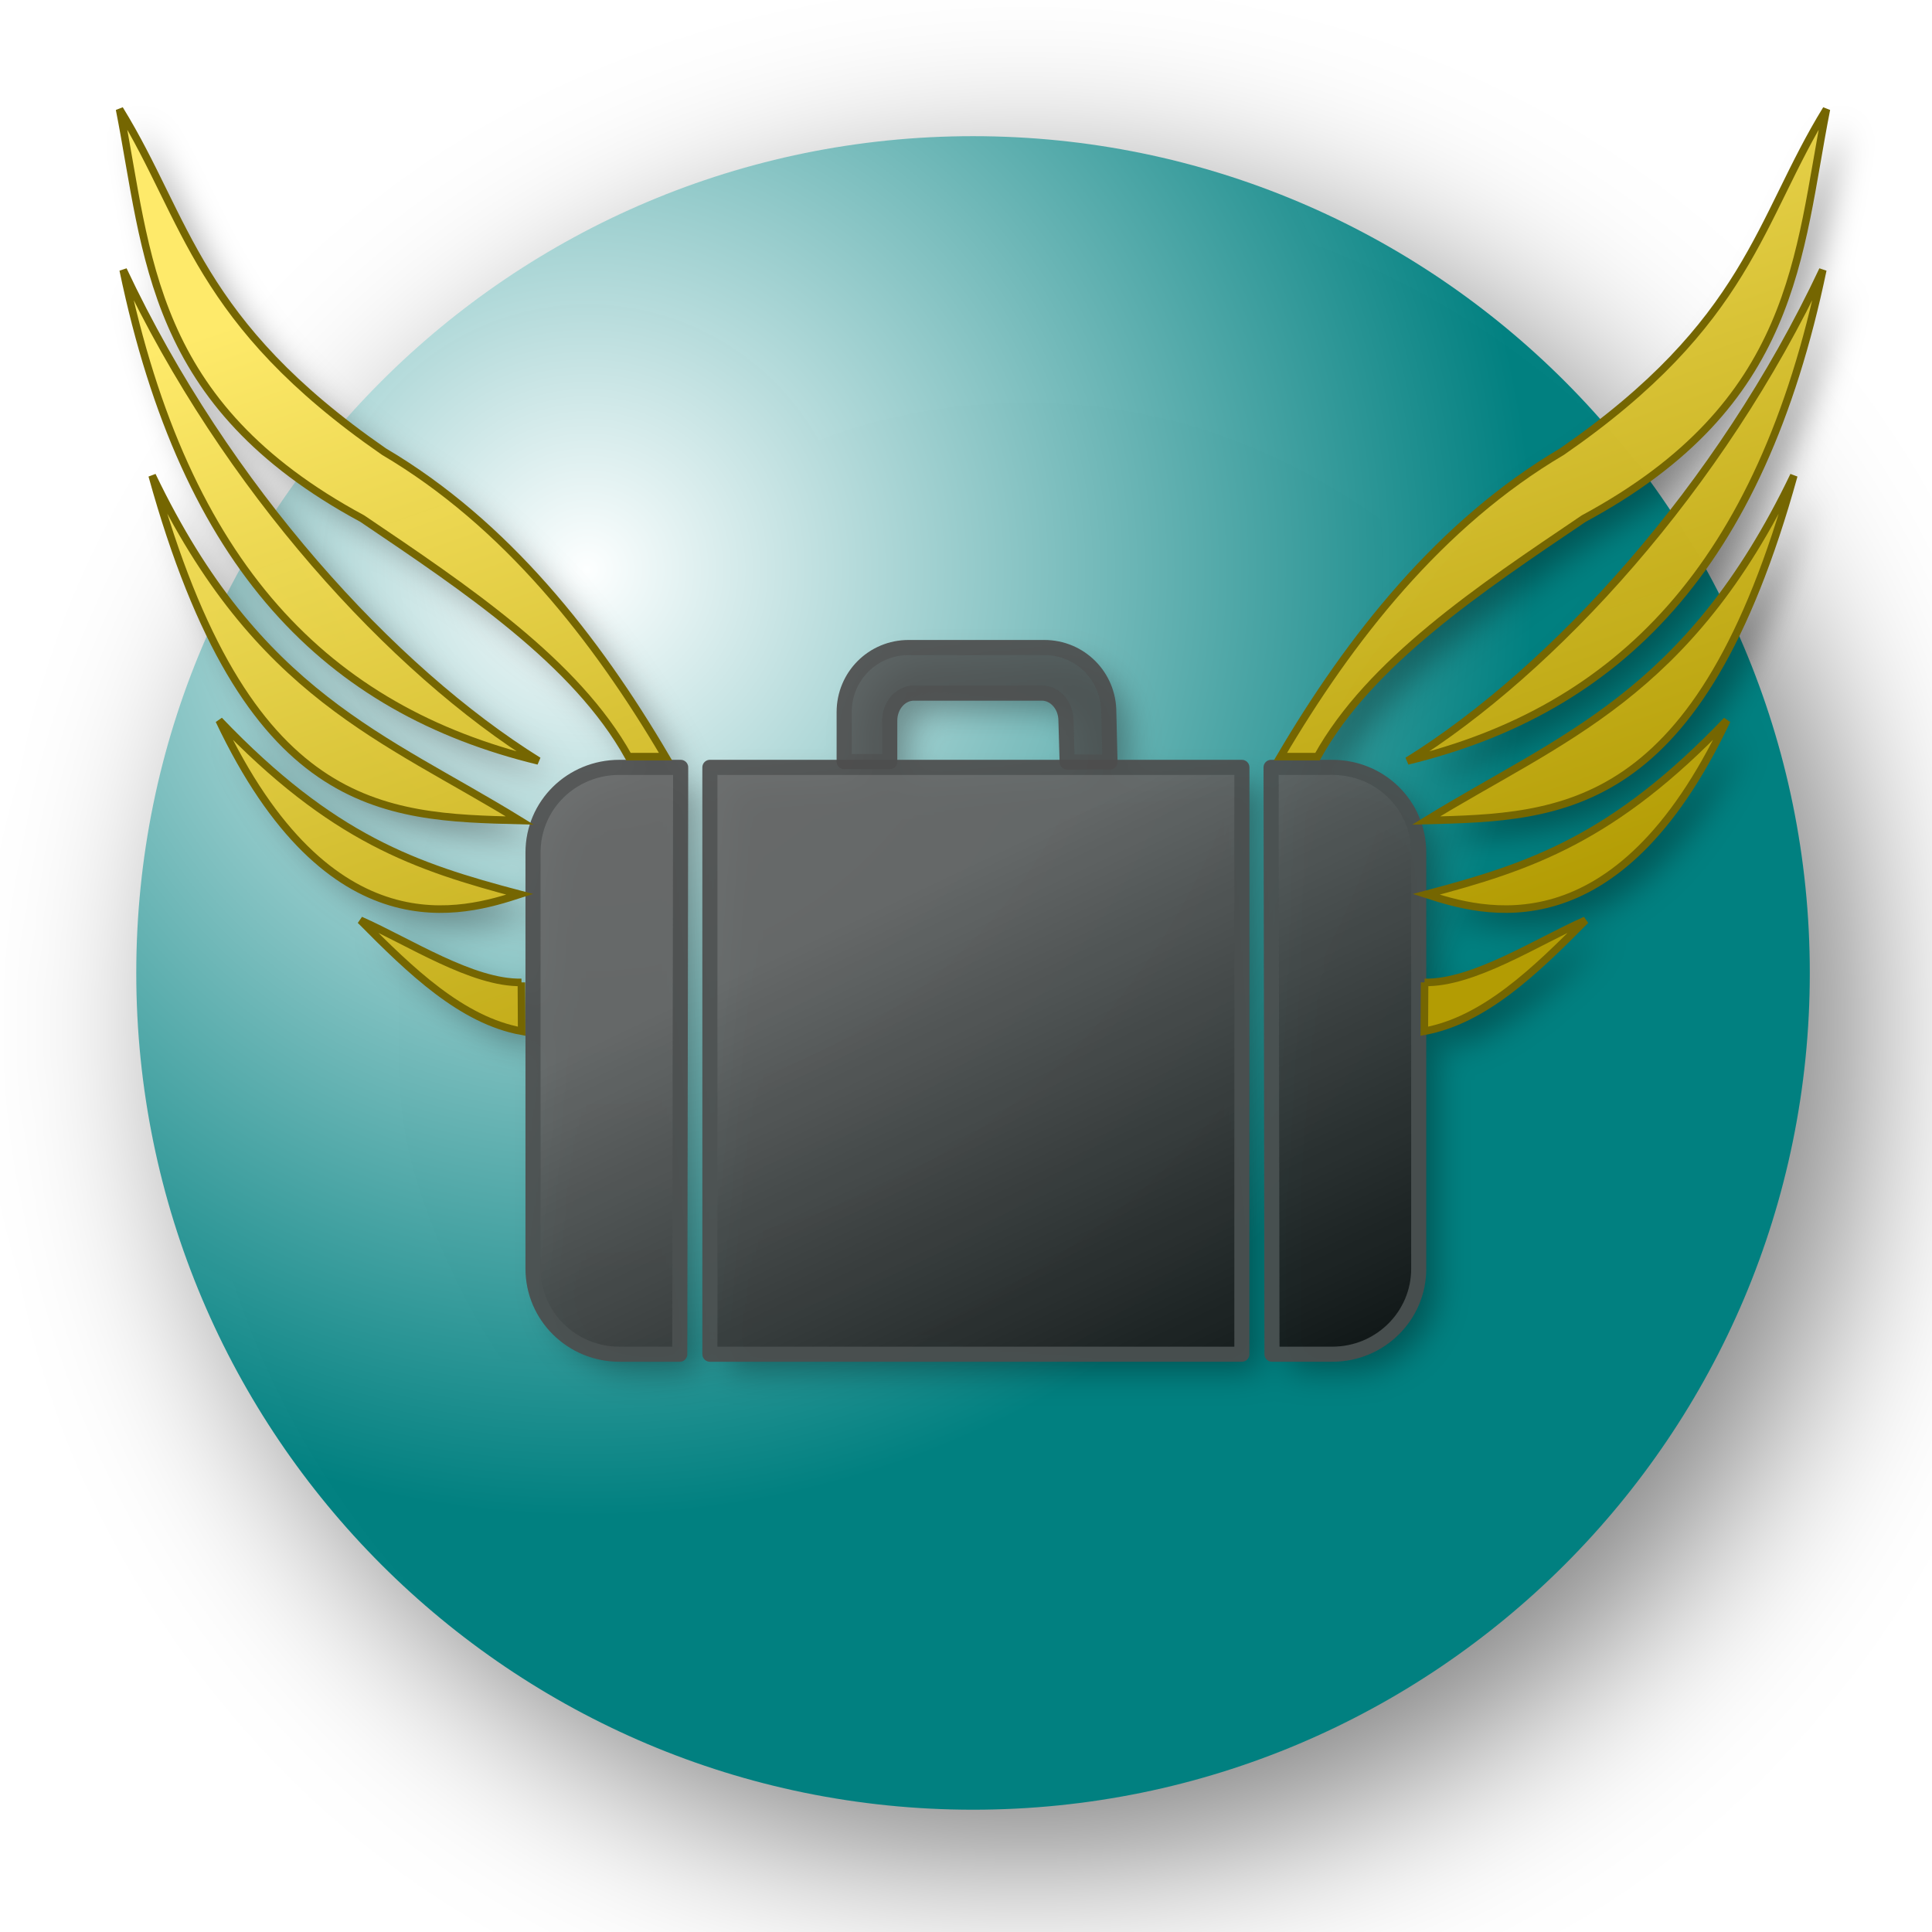
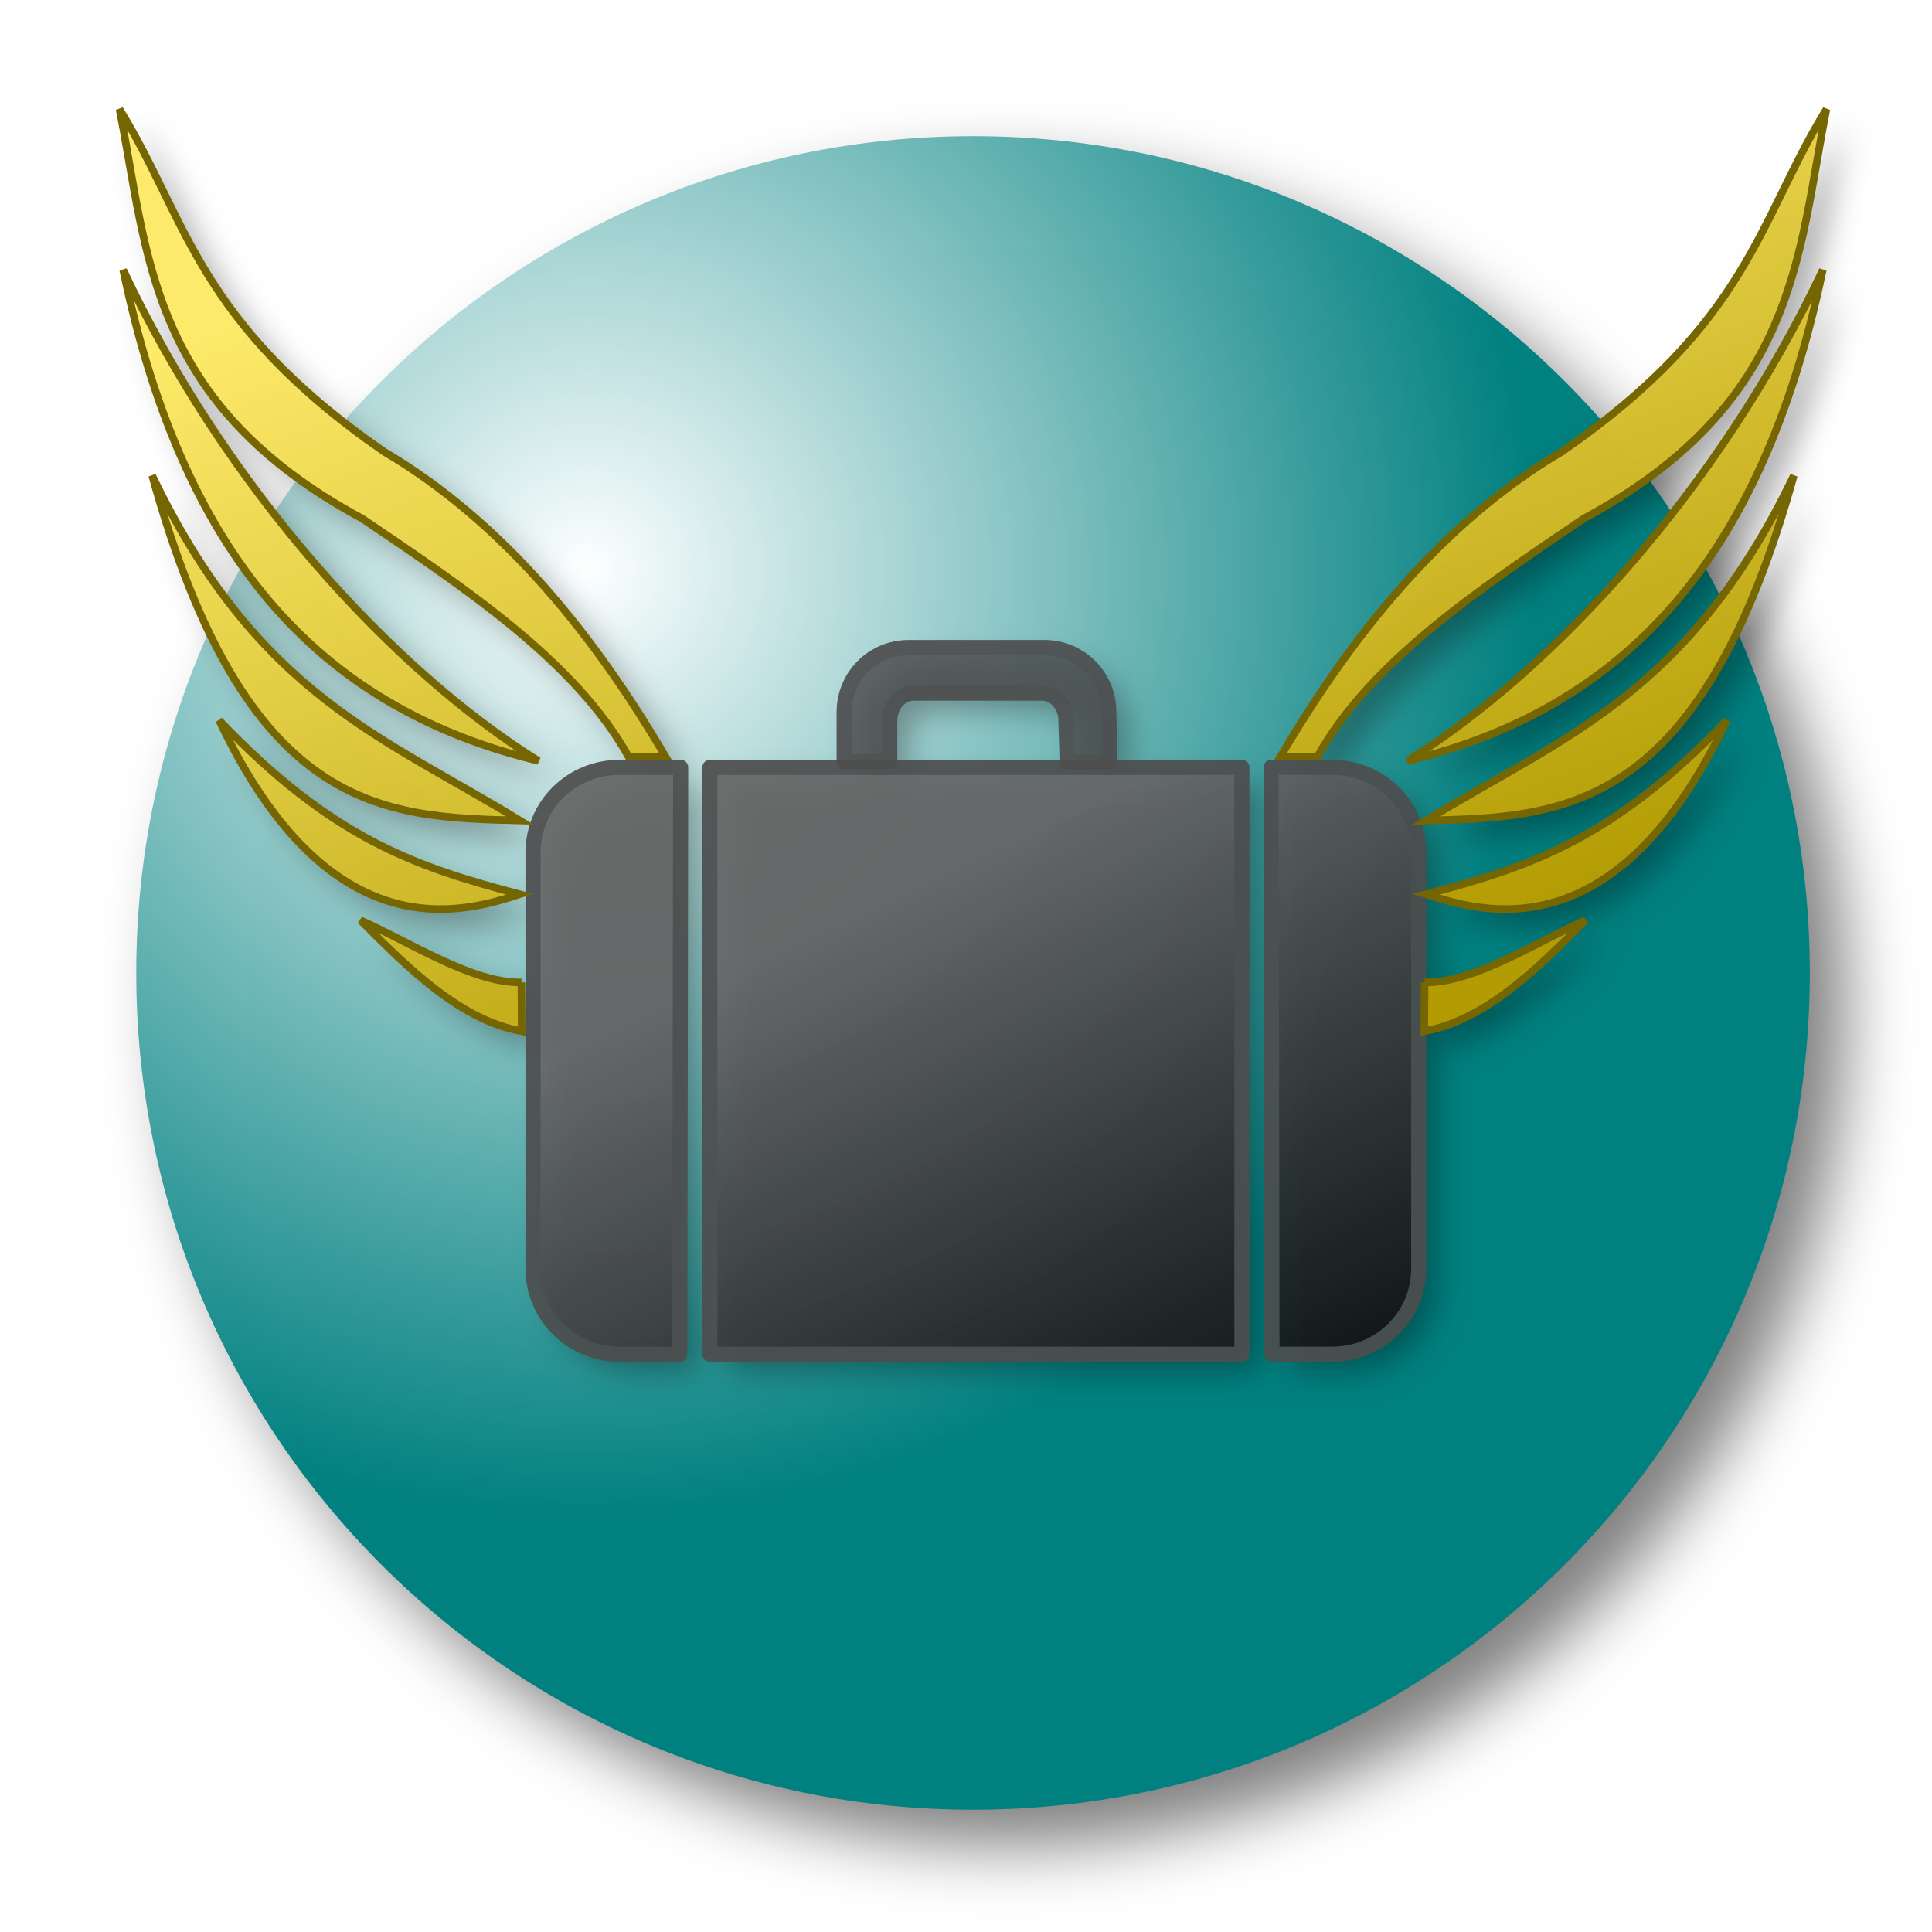
<svg xmlns="http://www.w3.org/2000/svg" xmlns:xlink="http://www.w3.org/1999/xlink" id="svg2226" width="64" height="64" version="1.0">
  <defs id="defs2229">
    <linearGradient id="linearGradient3758">
      <stop style="stop-color:#feea6a;stop-opacity:1" offset="0" id="stop3754" />
      <stop style="stop-color:#b49c02;stop-opacity:0.992" offset="1" id="stop3756" />
    </linearGradient>
    <linearGradient id="linearGradient2270">
      <stop style="stop-color:#fdffff;stop-opacity:1" offset="0" id="stop2266" />
      <stop style="stop-color:#008080;stop-opacity:0.993" offset="1" id="stop2268" />
    </linearGradient>
    <linearGradient id="linearGradient2262">
      <stop style="stop-color:#666666;stop-opacity:1" offset="0" id="stop2258" />
      <stop style="stop-color:#000000;stop-opacity:1" offset="1" id="stop2260" />
    </linearGradient>
    <linearGradient xlink:href="#linearGradient2262" id="linearGradient2264" x1="22.134" y1="469.34" x2="32.723" y2="491.59" gradientUnits="userSpaceOnUse" gradientTransform="translate(-1e-4,-4e-4)" />
    <radialGradient xlink:href="#linearGradient2270" id="radialGradient2272" cx="19.451" cy="454.86" fx="19.451" fy="454.86" r="31.372" gradientUnits="userSpaceOnUse" gradientTransform="matrix(1,0,0,1,-6.426e-5,-3.883e-4)" />
    <filter style="color-interpolation-filters:sRGB;" id="filter2384">
      <feGaussianBlur stdDeviation="2 2" result="blur" id="feGaussianBlur2382" />
    </filter>
-     <filter style="color-interpolation-filters:sRGB" id="filter2430" x="-0.131" width="1.262" y="-0.131" height="1.262">
-       <feGaussianBlur stdDeviation="3.42" id="feGaussianBlur2432" />
-     </filter>
    <filter style="color-interpolation-filters:sRGB" id="filter3750" x="-0.023" width="1.046" y="-0.031" height="1.063">
      <feGaussianBlur stdDeviation="6.36" id="feGaussianBlur3752" />
    </filter>
    <linearGradient xlink:href="#linearGradient3758" id="linearGradient3760" x1="303.28" y1="6.17" x2="430.24" y2="370.17" gradientUnits="userSpaceOnUse" />
+     <filter style="color-interpolation-filters:sRGB" id="filter5860" x="-0.048" width="1.096" y="-0.048" height="1.096">
+       <feGaussianBlur stdDeviation="1.255" id="feGaussianBlur5862" />
+     </filter>
  </defs>
  <g id="layer1" transform="translate(0,-436)" />
  <g id="layer2" transform="translate(0,-436)">
-     <circle r="31.372" cy="470" cx="34" id="circle2304" style="opacity:1;fill:#000000;fill-opacity:0.502;stroke:none;stroke-width:6.791;stroke-linecap:butt;stroke-miterlimit:4;stroke-dasharray:none;stroke-dashoffset:0;stroke-opacity:1;filter:url(#filter2430)" transform="matrix(0.88355,0,0,0.88355,3.9593,54.732)" />
+     <circle r="31.372" cy="470" cx="34" id="circle2304" style="opacity:1;fill:#000000;fill-opacity:0.502;stroke:none;stroke-width:6.791;stroke-linecap:butt;stroke-miterlimit:4;stroke-dasharray:none;stroke-dashoffset:0;stroke-opacity:1;filter:url(#filter5860)" transform="matrix(0.88355,0,0,0.88355,3.3673,54.142)" />
    <circle style="opacity:1;fill:url(#radialGradient2272);fill-opacity:1;stroke:none;stroke-width:6;stroke-linecap:butt;stroke-miterlimit:4;stroke-dasharray:none;stroke-dashoffset:0;stroke-opacity:1" id="path2238" cx="32.233" cy="468.23" r="27.719" />
    <g transform="matrix(0.08456,0,0,0.08456,2.2118,438.62)" style="opacity:0.335;fill:#000000;fill-opacity:1;stroke-width:11.825;filter:url(#filter3750)" id="g2458">
      <path style="fill:#000000;fill-opacity:1;fill-rule:evenodd;stroke:none;stroke-width:11.825px;stroke-linecap:butt;stroke-linejoin:miter;stroke-opacity:0.779" d="M 27.532,18.286 C 38.739,74.992 38.778,133.46 122.6,178.66 c 40.59,27.41 83.76,56.2 104.31,93.23 v 0 h 14.51 C 214.29,225.79 178.93,180.62 131.11,152.42 57.657,101.61 54.283,61.782 27.532,18.286 Z m 668.658,0 c -26.75,43.496 -30.14,83.324 -103.6,134.134 -47.82,28.2 -83.17,73.37 -110.29,119.47 h 14.54 c 20.55,-37.03 63.68,-65.82 104.28,-93.23 83.82,-45.2 83.86,-103.668 95.07,-160.374 z M 28.942,81.224 C 53.202,197.71 109.16,253.53 191.65,273.59 134.44,238.05 69.095,166.62 28.942,81.224 Z m 665.838,0 C 654.62,166.63 589.24,238.06 532.08,273.59 614.57,253.53 670.52,197.71 694.78,81.224 Z M 40.306,161.79 C 77.098,294.55 130.94,295.56 184.35,296.94 v 0 C 131.33,264.31 81.645,248.03 40.306,161.79 Z m 643.114,0 C 642.07,248.03 592.4,264.31 539.33,296.94 h 0.1 c 53.39,-1.38 107.23,-2.39 144.04,-135.15 z m -346.74,67.35 c -13.99,0 -25.25,11.25 -25.25,25.32 v 19.4 h 17.86 v -16.1 c 0,-5.91 4.22,-10.74 9.48,-10.74 h 50.09 c 5.23,0 9.46,4.83 9.46,10.74 l 0.47,16.22 h 16.78 l -0.46,-19.52 c 0,-14.07 -11.27,-25.32 -25.26,-25.32 z M 66.545,257.69 c 43.415,91.76 96.285,75.06 117.755,68.14 -40.83,-10.79 -73.34,-21.7 -117.755,-68.14 z m 590.635,0 c -44.42,46.44 -76.91,57.35 -117.76,68.14 21.48,6.92 74.34,23.62 117.76,-68.14 z M 223.36,276.1 c -18.77,0 -33.87,14.79 -33.87,33.35 v 163.07 c 0,18.45 15.1,33.47 33.87,33.47 h 23.63 L 247.33,276.1 H 223.4 Z m 35.43,0 V 505.99 H 467.2 V 276.1 Z m 219.84,0 0.38,229.89 h 23.62 c 18.75,0 33.84,-15.02 33.84,-33.47 V 309.45 c 0,-18.56 -15.09,-33.35 -33.84,-33.35 v 0 z m -356.68,59.89 c 19.75,19.96 39.67,39.18 63.13,43.47 l -0.1,-19.12 c -19.16,0.38 -43.88,-15.87 -63.04,-24.35 z m 479.86,0 c -19.14,8.48 -43.89,24.73 -63.04,24.35 l -0.1,19.12 c 23.45,-4.29 43.37,-23.51 63.12,-43.47 z" id="path2456" />
    </g>
    <path id="path4211" style="color:#000000;display:inline;overflow:visible;visibility:visible;opacity:0.92;fill:url(#linearGradient2264);fill-opacity:1;fill-rule:nonzero;stroke:#4d4d4d;stroke-width:0.5;stroke-linecap:round;stroke-linejoin:round;stroke-miterlimit:4;stroke-dashoffset:0;stroke-opacity:1;marker:none;marker-start:none;marker-mid:none;marker-end:none;enable-background:accumulate;stroke-dasharray:none" d="m 20.524,461.42 h 2.024 l -0.03,19.44 H 20.52 c -1.586,0 -2.863,-1.27 -2.863,-2.83 v -13.79 c 0,-1.57 1.277,-2.82 2.863,-2.82 z m 2.992,0 h 17.623 v 19.44 H 23.516 Z m 20.614,0 h -2.024 l 0.03,19.44 h 1.998 c 1.586,0 2.863,-1.27 2.863,-2.83 v -13.79 c 0,-1.57 -1.277,-2.82 -2.863,-2.82 z" />
    <path style="color:#000000;display:inline;overflow:visible;visibility:visible;opacity:0.92;fill:#4d4d4d;fill-opacity:0.9;fill-rule:nonzero;stroke:#4d4d4d;stroke-width:0.5;stroke-linecap:round;stroke-linejoin:round;stroke-miterlimit:4;stroke-dashoffset:0;stroke-opacity:1;marker:none;marker-start:none;marker-mid:none;marker-end:none;enable-background:accumulate;stroke-dasharray:none" mask="none" d="m 30.099,457.45 c -1.183,0 -2.135,0.95 -2.135,2.14 v 1.64 c 0.716,0 0.823,0 1.51,0 v -1.36 c 0,-0.5 0.357,-0.91 0.803,-0.91 h 4.233 c 0.443,0 0.801,0.41 0.801,0.91 l 0.04,1.37 c 0.634,0 0.756,0 1.419,0 l -0.04,-1.65 c 0,-1.19 -0.952,-2.14 -2.135,-2.14 z" id="rect4215" />
    <g style="stroke-width:11.825" id="g15635" transform="matrix(0.08456,0,0,0.08456,-219.24,627.78)" />
    <g id="g2218" style="fill:url(#linearGradient3760);fill-opacity:1;stroke-width:2.956;stroke-miterlimit:4;stroke-dasharray:none;stroke:#756601;stroke-opacity:1" transform="matrix(0.08456,0,0,0.08456,2.5798,439.02)">
      <path id="path17055" d="M 180.43,262.38 C 123.27,226.85 57.901,155.42 17.744,70.021 42.004,186.5 97.945,242.32 180.43,262.38 Z" style="fill:url(#linearGradient3760);fill-opacity:1;fill-rule:evenodd;stroke:#756601;stroke-width:2.956;stroke-linecap:butt;stroke-linejoin:miter;stroke-opacity:1;stroke-miterlimit:4;stroke-dasharray:none" />
      <path id="path17057" d="m 173.75,349.14 0.1,19.13 c -23.46,-4.29 -43.39,-23.51 -63.14,-43.47 19.16,8.48 43.9,24.73 63.06,24.34 z" style="fill:url(#linearGradient3760);fill-opacity:1;fill-rule:evenodd;stroke:#756601;stroke-width:2.956;stroke-linecap:butt;stroke-linejoin:miter;stroke-opacity:1;stroke-miterlimit:4;stroke-dasharray:none" />
      <path id="path17059" d="m 215.7,260.69 h 14.5 C 203.09,214.57 167.74,169.41 119.91,141.21 46.465,90.408 43.075,50.569 16.325,7.075 27.531,63.774 27.575,122.24 111.4,167.44 c 40.59,27.42 83.74,56.21 104.3,93.25 z" style="fill:url(#linearGradient3760);fill-opacity:1;fill-rule:evenodd;stroke:#756601;stroke-width:2.956;stroke-linecap:butt;stroke-linejoin:miter;stroke-opacity:1;stroke-miterlimit:4;stroke-dasharray:none" />
      <path id="path18030" d="M 173.15,285.73 C 120.13,253.11 70.436,236.81 29.097,150.58 65.889,283.34 119.75,284.35 173.15,285.73 Z" style="fill:url(#linearGradient3760);fill-opacity:1;fill-rule:evenodd;stroke:#756601;stroke-width:2.956;stroke-linecap:butt;stroke-linejoin:miter;stroke-opacity:1;stroke-miterlimit:4;stroke-dasharray:none" />
      <path id="path18032" d="m 173.09,314.63 c -40.83,-10.8 -73.328,-21.7 -117.742,-68.14 43.416,91.75 96.272,75.06 117.742,68.14 z" style="fill:url(#linearGradient3760);fill-opacity:1;fill-rule:evenodd;stroke:#756601;stroke-width:2.956;stroke-linecap:butt;stroke-linejoin:miter;stroke-opacity:1;stroke-miterlimit:4;stroke-dasharray:none" />
      <path style="fill:url(#linearGradient3760);fill-opacity:1;fill-rule:evenodd;stroke:#756601;stroke-width:2.956;stroke-linecap:butt;stroke-linejoin:miter;stroke-opacity:1;stroke-miterlimit:4;stroke-dasharray:none" d="M 520.88,262.38 C 578.04,226.85 643.41,155.42 683.57,70.021 659.31,186.5 603.37,242.32 520.88,262.38 Z" id="path19018" />
      <path style="fill:url(#linearGradient3760);fill-opacity:1;fill-rule:evenodd;stroke:#756601;stroke-width:2.956;stroke-linecap:butt;stroke-linejoin:miter;stroke-opacity:1;stroke-miterlimit:4;stroke-dasharray:none" d="m 527.57,349.14 -0.1,19.13 c 23.46,-4.29 43.39,-23.51 63.14,-43.47 -19.15,8.48 -43.9,24.73 -63.05,24.34 z" id="path19020" />
      <path style="fill:url(#linearGradient3760);fill-opacity:1;fill-rule:evenodd;stroke:#756601;stroke-width:2.956;stroke-linecap:butt;stroke-linejoin:miter;stroke-opacity:1;stroke-miterlimit:4;stroke-dasharray:none" d="M 485.62,260.69 H 471.11 C 498.23,214.57 533.57,169.41 581.4,141.21 654.85,90.408 658.24,50.569 684.99,7.075 673.78,63.774 673.74,122.24 589.92,167.44 c -40.6,27.42 -83.74,56.21 -104.3,93.25 z" id="path19022" />
      <path style="fill:url(#linearGradient3760);fill-opacity:1;fill-rule:evenodd;stroke:#756601;stroke-width:2.956;stroke-linecap:butt;stroke-linejoin:miter;stroke-opacity:1;stroke-miterlimit:4;stroke-dasharray:none" d="M 528.17,285.73 C 581.19,253.11 630.88,236.81 672.22,150.58 635.42,283.34 581.56,284.35 528.17,285.73 Z" id="path19024" />
      <path style="fill:url(#linearGradient3760);fill-opacity:1;fill-rule:evenodd;stroke:#756601;stroke-width:2.956;stroke-linecap:butt;stroke-linejoin:miter;stroke-opacity:1;stroke-miterlimit:4;stroke-dasharray:none" d="m 528.22,314.63 c 40.84,-10.8 73.33,-21.7 117.75,-68.14 -43.42,91.75 -96.28,75.06 -117.75,68.14 z" id="path19026" />
    </g>
  </g>
  <g id="layer3" transform="translate(0,-436)" />
</svg>
